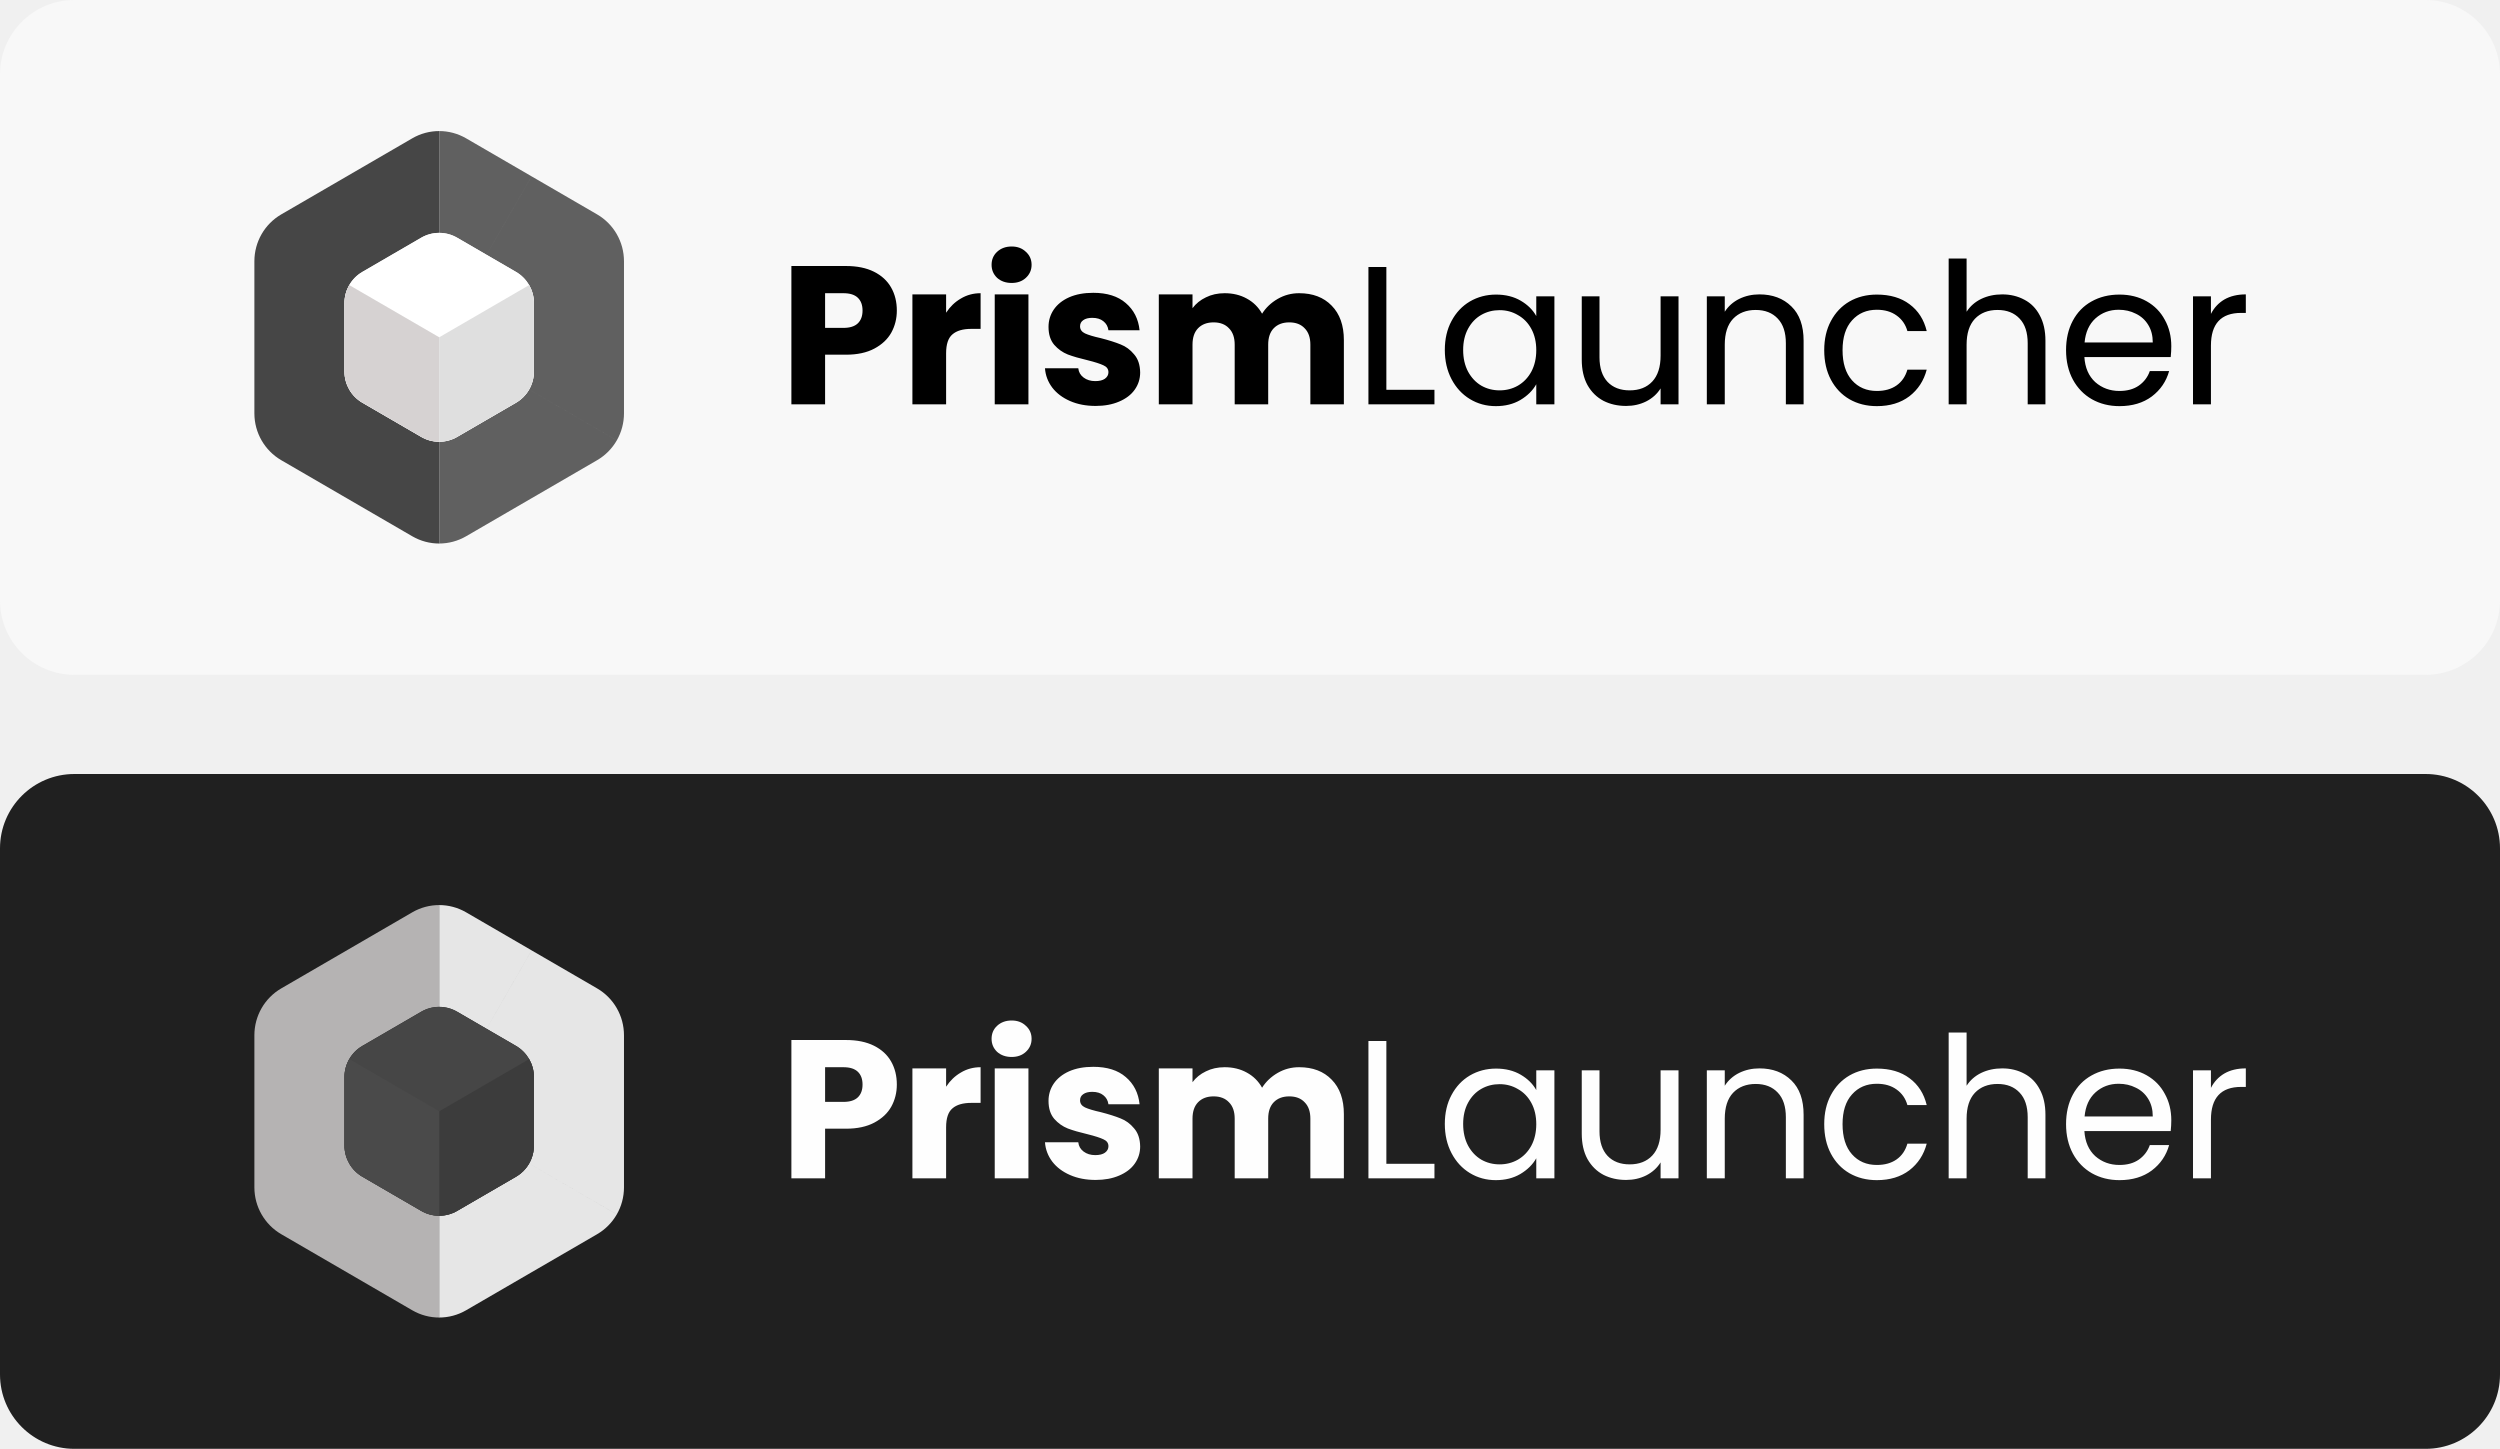
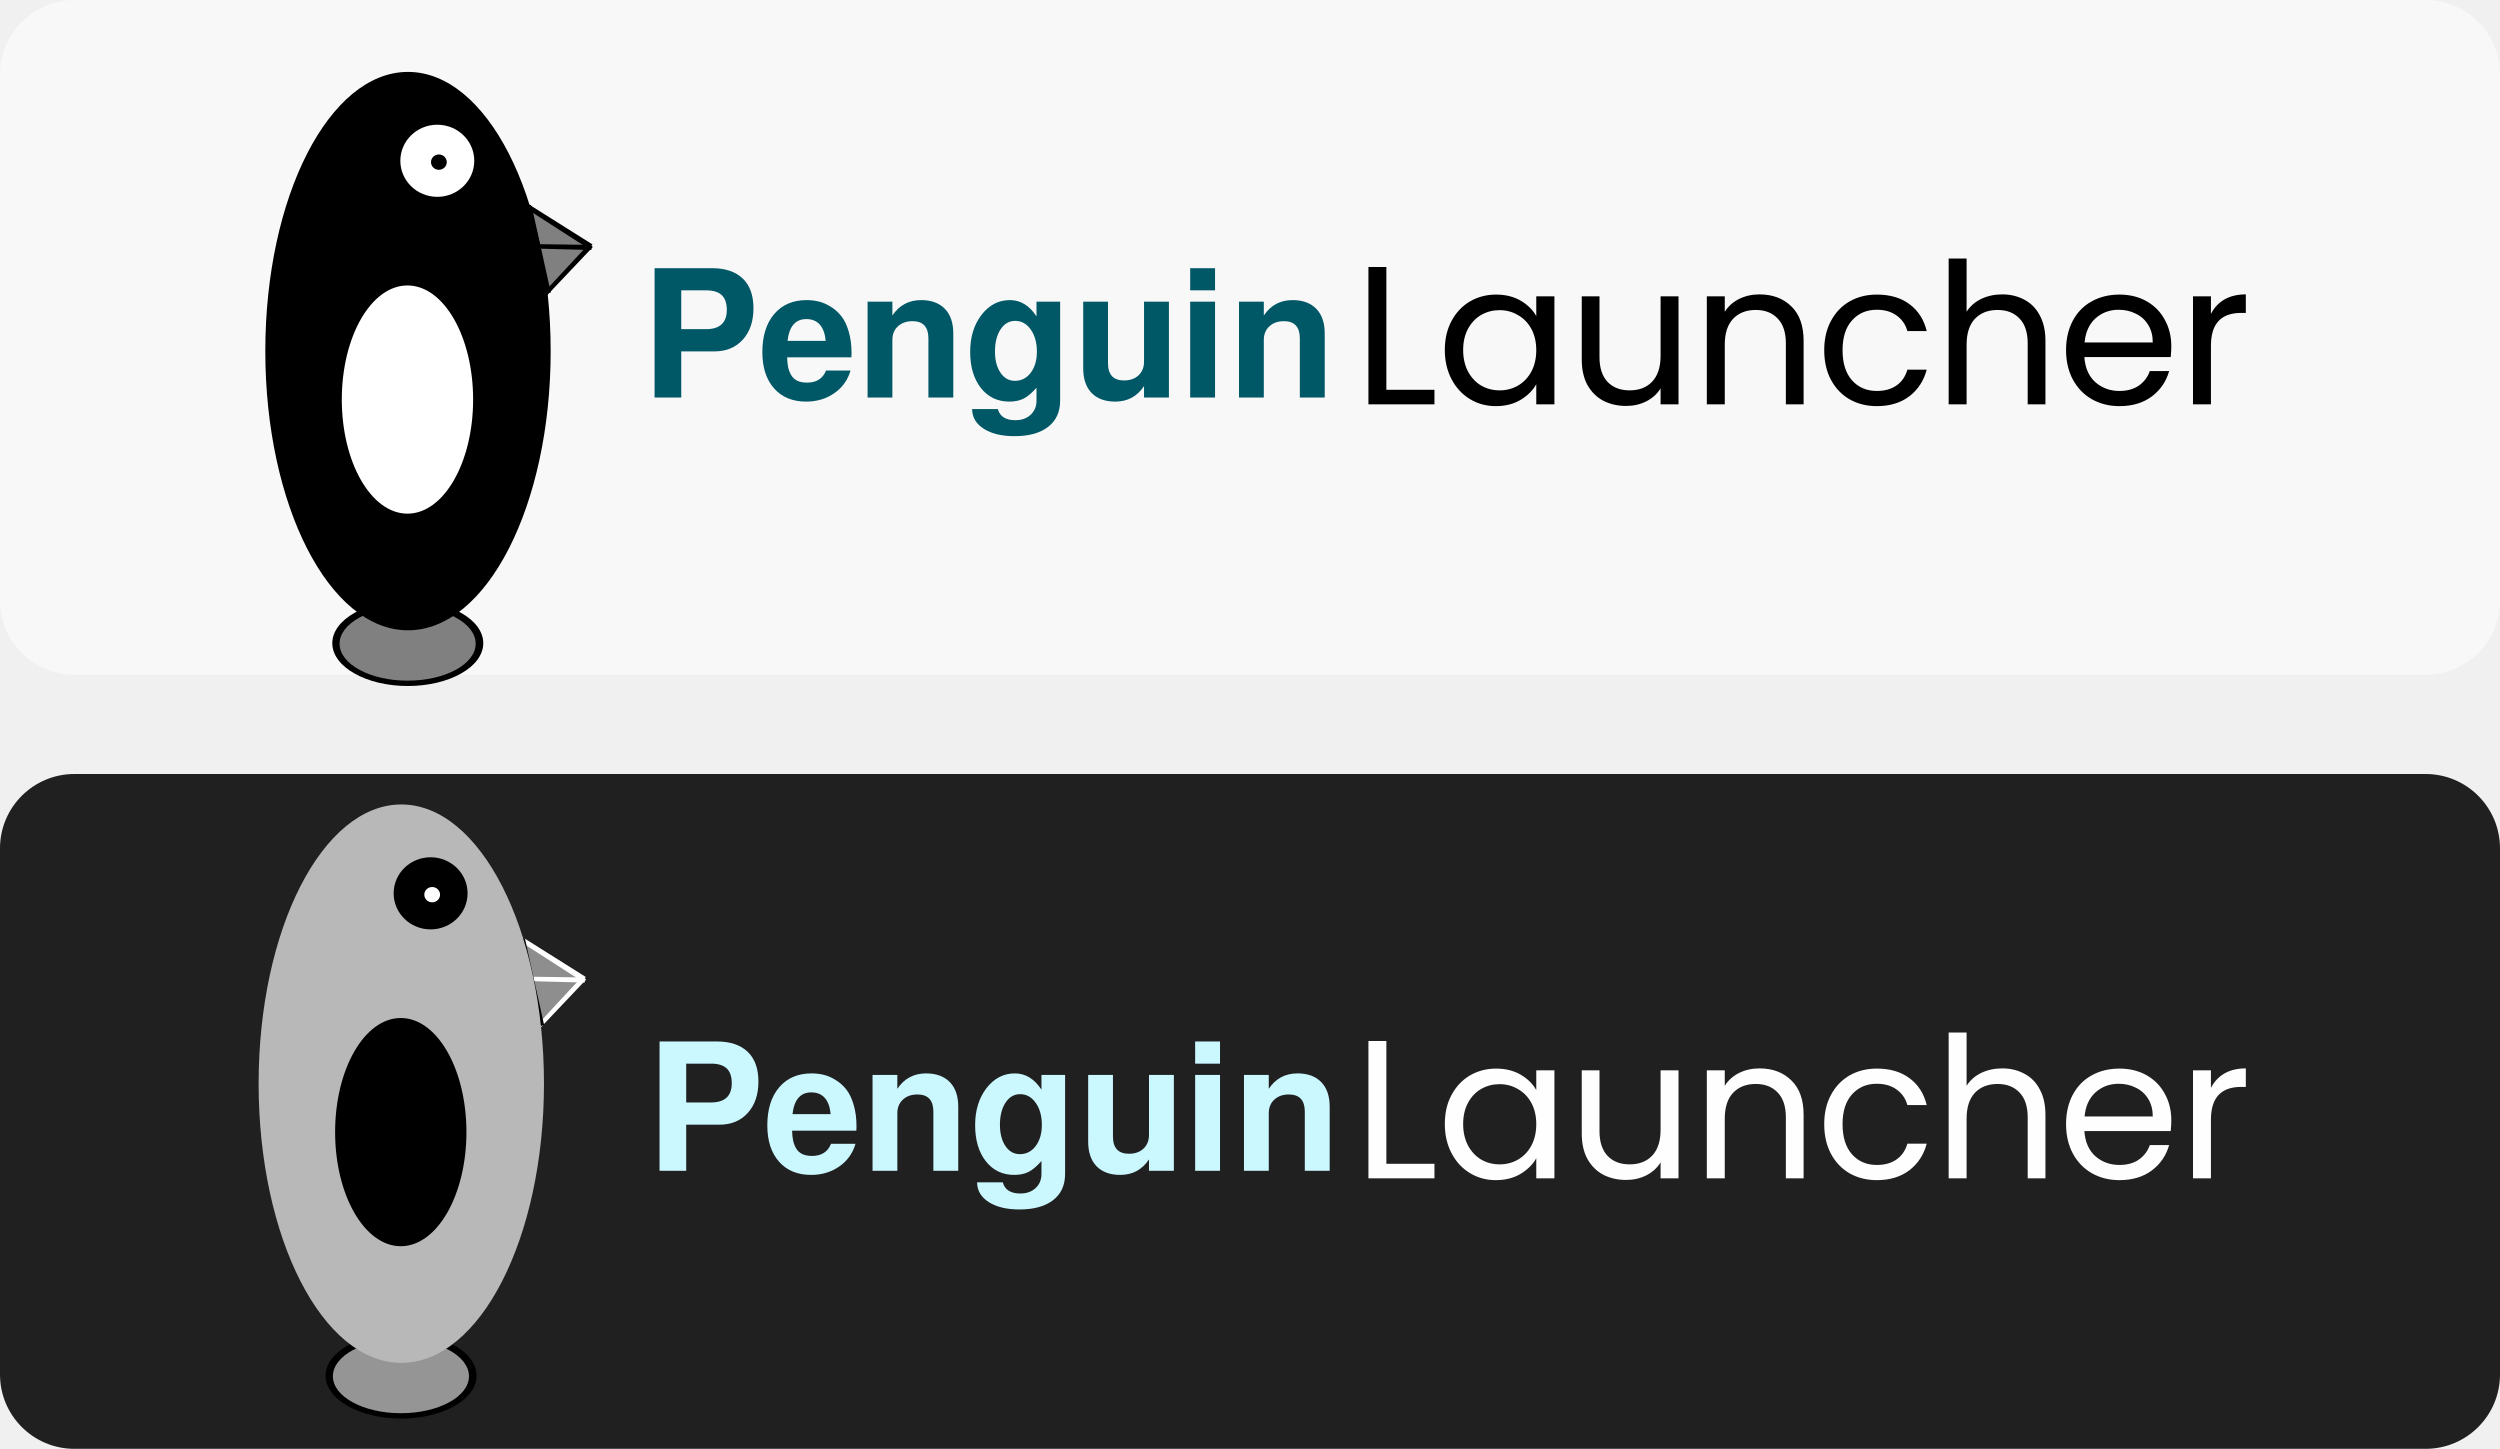
<svg xmlns="http://www.w3.org/2000/svg" width="504.118" height="292.152" viewBox="0 0 504.118 292.152" fill="none" version="1.1" id="svg180">
  <defs id="defs178">
    <filter id="filter0_d_56_257" x="78.848" y="368.162" width="59.429" height="64.005" filterUnits="userSpaceOnUse" color-interpolation-filters="sRGB">
      <feFlood flood-opacity="0" result="BackgroundImageFix" id="feFlood146" />
      <feColorMatrix in="SourceAlpha" type="matrix" values="0 0 0 0 0 0 0 0 0 0 0 0 0 0 0 0 0 0 127 0" result="hardAlpha" id="feColorMatrix148" />
      <feOffset id="feOffset150" />
      <feGaussianBlur stdDeviation="5" id="feGaussianBlur152" />
      <feComposite in2="hardAlpha" operator="out" id="feComposite154" />
      <feColorMatrix type="matrix" values="0 0 0 0 1 0 0 0 0 1 0 0 0 0 1 0 0 0 0.5 0" id="feColorMatrix156" />
      <feBlend mode="normal" in2="BackgroundImageFix" result="effect1_dropShadow_56_257" id="feBlend158" />
      <feBlend mode="normal" in="SourceGraphic" in2="effect1_dropShadow_56_257" result="shape" id="feBlend160" />
    </filter>
    <linearGradient id="paint0_linear_56_257" x1="77.984" y1="40.968" x2="124.275" y2="75.782" gradientUnits="userSpaceOnUse">
      <stop stop-color="#BCCA38" id="stop163" />
      <stop offset="1" stop-color="#5EB672" id="stop165" />
    </linearGradient>
    <linearGradient id="paint1_linear_56_257" x1="77.984" y1="197.044" x2="124.275" y2="231.858" gradientUnits="userSpaceOnUse">
      <stop stop-color="#BCCA38" id="stop168" />
      <stop offset="1" stop-color="#5EB672" id="stop170" />
    </linearGradient>
    <linearGradient id="paint2_linear_56_257" x1="77.984" y1="353.12" x2="124.275" y2="387.934" gradientUnits="userSpaceOnUse">
      <stop stop-color="#BCCA38" id="stop173" />
      <stop offset="1" stop-color="#5EB672" id="stop175" />
    </linearGradient>
  </defs>
  <g id="g2123" transform="translate(-20,-488.228)">
    <rect x="20" y="644.304" width="504.118" height="136.076" rx="15" fill="#202020" id="rect86" />
-     <g id="g1354-3" transform="matrix(0.191162,0,0,0.191162,60.62244,664.3988)">
-       <path id="path318-6" style="fill:#b5b3b3;fill-opacity:1;stroke-width:5.059" d="m 250.773,33.133 c -9.798,10e-7 -19.596,2.551 -28.375,7.643 L 84.207,121.018 c -8.779,5.103 -15.88,12.358 -20.785,20.891 -4.882,8.532 -7.588,18.33 -7.588,28.525 v 160.482 c 0,10.195 2.706,20.015 7.6,28.535 l 0.006,-0.004 c 4.904,8.529 11.992,15.783 20.768,20.885 l 138.191,80.252 c 8.779,5.092 18.577,7.645 28.375,7.645 V 360.84 l -0.012,-0.01 c -6.524,0 -13.048,-1.697 -18.916,-5.104 L 169.75,319.66 c -5.845,-3.406 -10.569,-8.236 -13.842,-13.92 -3.262,-5.684 -5.062,-12.222 -5.062,-19.012 v -72.098 c 0,-6.8 1.8,-13.34 5.062,-19.023 3.274,-5.696 7.997,-10.537 13.854,-13.932 l 62.096,-36.064 c 5.868,-3.406 12.392,-5.092 18.916,-5.092 z" />
-       <path id="path320-7" style="fill:#e6e6e6;fill-opacity:1;stroke-width:5.059" d="M 250.773,33.133 V 140.52 c 6.524,0 13.048,1.686 18.916,5.092 l 31.037,18.033 47.518,-82.748 -69.096,-40.121 c -8.779,-5.092 -18.577,-7.643 -28.375,-7.643 z m 97.482,47.775 -47.518,82.746 31.059,18.033 c 5.843,3.393 10.565,8.232 13.838,13.914 l -0.008,0.006 c 3.274,5.684 5.074,12.234 5.074,19.023 v 36.043 36.055 c 0,6.789 -1.8,13.339 -5.074,19.023 l 5.074,2.951 87.412,50.748 c 4.893,-8.521 7.6,-18.34 7.6,-28.535 v -80.242 -80.24 l -0.01,0.01 c 0,-10.193 -2.697,-20.009 -7.6,-28.529 l 0.01,-0.006 0.012,0.012 c -4.904,-8.532 -11.995,-15.801 -20.773,-20.893 z m 89.857,278.543 -0.012,0.012 -92.475,-53.699 c -3.273,5.684 -7.997,10.514 -13.842,13.92 l -31.049,18.027 -0.01,-0.018 -31.037,18.033 c -5.868,3.406 -12.392,5.104 -18.916,5.104 V 468.217 c 9.798,0 19.596,-2.553 28.375,-7.645 l 69.092,-40.117 0.004,0.008 69.096,-40.119 c 8.778,-5.104 15.869,-12.372 20.773,-20.893 z" />
-       <path d="m 350.702,214.632 v 72.096 c 0,13.601 -7.204,26.155 -18.917,32.944 l -62.096,36.065 c -5.867,3.406 -12.392,5.103 -18.916,5.103 -6.525,0 -13.049,-1.697 -18.917,-5.103 L 169.762,319.672 C 158.05,312.883 150.846,300.33 150.846,286.728 V 214.632 c 0,-13.601 7.204,-26.155 18.917,-32.944 l 62.095,-36.065 c 5.868,-3.406 12.392,-5.092 18.917,-5.092 6.524,0 13.049,1.697 18.916,5.092 l 31.037,18.032 31.059,18.033 c 5.845,3.406 10.568,8.236 13.842,13.921 3.274,5.684 5.075,12.234 5.075,19.023 z" fill="#ffffff" id="path336-5" style="fill:#464646;fill-opacity:1;stroke-width:5.059" />
-       <path d="m 350.702,214.632 v 72.096 c 0,6.789 -1.801,13.339 -5.075,19.024 -3.274,5.684 -7.997,10.514 -13.842,13.92 l -31.059,18.033 -31.037,18.033 c -5.868,3.406 -12.392,5.103 -18.916,5.103 V 250.685 l 74.51,-43.253 20.355,-11.813 c 3.274,5.684 5.075,12.234 5.075,19.024 z" fill="#dfdfdf" id="path338-3" style="fill:#3c3c3c;fill-opacity:1;stroke-width:5.059" />
-       <path d="m 250.774,250.674 v 110.155 c -6.525,0 -13.049,-1.697 -18.917,-5.104 l -62.095,-36.065 c -5.845,-3.406 -10.568,-8.236 -13.842,-13.921 -3.273,-5.684 -5.074,-12.234 -5.074,-19.023 v -72.096 c 0,-6.789 1.801,-13.339 5.074,-19.024 l 94.865,55.066 z" fill="#d6d2d2" id="path340-5" style="fill:#4a4a4a;fill-opacity:1;stroke-width:5.059" />
+     <rect x="20" y="488.228" width="504.118" height="136.076" rx="15" fill="#f8f8f8" id="rect58" />
+     <path d="m 299.556,566.825 h 9.697 v 2.941 H 295.94 v -27.7 h 3.616 z m 11.789,-8.028 c 0,-2.225 0.45,-4.172 1.351,-5.841 0.901,-1.696 2.133,-3.008 3.696,-3.935 1.59,-0.927 3.352,-1.391 5.286,-1.391 1.907,0 3.563,0.411 4.967,1.232 1.405,0.822 2.451,1.855 3.14,3.1 v -3.974 h 3.656 v 21.778 h -3.656 v -4.054 c -0.715,1.272 -1.788,2.332 -3.219,3.18 -1.404,0.821 -3.047,1.232 -4.928,1.232 -1.934,0 -3.683,-0.477 -5.246,-1.431 -1.563,-0.954 -2.795,-2.292 -3.696,-4.014 -0.901,-1.722 -1.351,-3.683 -1.351,-5.882 z m 18.44,0.04 c 0,-1.642 -0.331,-3.073 -0.994,-4.292 -0.662,-1.219 -1.563,-2.146 -2.702,-2.782 -1.113,-0.662 -2.345,-0.993 -3.696,-0.993 -1.351,0 -2.583,0.318 -3.696,0.954 -1.113,0.635 -2,1.563 -2.663,2.781 -0.662,1.219 -0.993,2.65 -0.993,4.292 0,1.67 0.331,3.127 0.993,4.372 0.663,1.219 1.55,2.159 2.663,2.822 1.113,0.635 2.345,0.953 3.696,0.953 1.351,0 2.583,-0.318 3.696,-0.953 1.139,-0.663 2.04,-1.603 2.702,-2.822 0.663,-1.245 0.994,-2.689 0.994,-4.332 z m 28.684,-10.849 v 21.778 h -3.616 v -3.219 c -0.689,1.113 -1.656,1.987 -2.901,2.623 -1.219,0.609 -2.57,0.914 -4.054,0.914 -1.696,0 -3.219,-0.345 -4.57,-1.033 -1.351,-0.716 -2.424,-1.775 -3.219,-3.18 -0.768,-1.404 -1.153,-3.113 -1.153,-5.126 v -12.757 h 3.577 v 12.28 c 0,2.146 0.543,3.802 1.629,4.968 1.087,1.139 2.57,1.708 4.451,1.708 1.935,0 3.458,-0.596 4.571,-1.788 1.112,-1.192 1.669,-2.928 1.669,-5.206 v -11.962 z m 16.32,-0.398 c 2.649,0 4.795,0.809 6.438,2.425 1.643,1.589 2.464,3.894 2.464,6.915 v 12.836 h -3.577 v -12.32 c 0,-2.172 -0.543,-3.828 -1.629,-4.967 -1.087,-1.166 -2.57,-1.749 -4.451,-1.749 -1.908,0 -3.431,0.596 -4.57,1.788 -1.113,1.193 -1.67,2.928 -1.67,5.206 v 12.042 h -3.616 v -21.778 h 3.616 v 3.1 c 0.716,-1.113 1.683,-1.974 2.902,-2.583 1.245,-0.61 2.609,-0.915 4.093,-0.915 z m 13.061,11.247 c 0,-2.252 0.45,-4.212 1.351,-5.881 0.901,-1.696 2.146,-3.008 3.736,-3.935 1.616,-0.927 3.457,-1.391 5.524,-1.391 2.675,0 4.874,0.649 6.597,1.948 1.748,1.298 2.901,3.099 3.457,5.404 h -3.895 c -0.371,-1.324 -1.099,-2.371 -2.185,-3.139 -1.06,-0.769 -2.385,-1.153 -3.974,-1.153 -2.067,0 -3.736,0.716 -5.008,2.146 -1.272,1.404 -1.907,3.405 -1.907,6.001 0,2.623 0.635,4.65 1.907,6.081 1.272,1.43 2.941,2.146 5.008,2.146 1.589,0 2.914,-0.371 3.974,-1.113 1.059,-0.742 1.788,-1.802 2.185,-3.179 h 3.895 c -0.583,2.225 -1.749,4.013 -3.497,5.365 -1.749,1.324 -3.935,1.987 -6.557,1.987 -2.067,0 -3.908,-0.464 -5.524,-1.391 -1.59,-0.928 -2.835,-2.239 -3.736,-3.935 -0.901,-1.695 -1.351,-3.682 -1.351,-5.961 z m 35.903,-11.247 c 1.642,0 3.126,0.358 4.451,1.073 1.324,0.689 2.358,1.736 3.099,3.14 0.769,1.404 1.153,3.113 1.153,5.127 v 12.836 h -3.577 v -12.32 c 0,-2.172 -0.543,-3.828 -1.629,-4.967 -1.086,-1.166 -2.57,-1.749 -4.451,-1.749 -1.908,0 -3.431,0.596 -4.57,1.788 -1.113,1.193 -1.67,2.928 -1.67,5.206 v 12.042 h -3.616 v -29.408 h 3.616 v 10.73 c 0.716,-1.113 1.696,-1.974 2.941,-2.583 1.272,-0.61 2.689,-0.915 4.253,-0.915 z m 34.083,10.452 c 0,0.689 -0.039,1.418 -0.119,2.186 h -17.406 c 0.132,2.146 0.861,3.829 2.185,5.047 1.352,1.192 2.981,1.789 4.889,1.789 1.563,0 2.861,-0.358 3.894,-1.073 1.06,-0.742 1.802,-1.723 2.226,-2.941 h 3.894 c -0.583,2.093 -1.748,3.802 -3.497,5.126 -1.748,1.299 -3.921,1.948 -6.517,1.948 -2.067,0 -3.922,-0.464 -5.564,-1.391 -1.616,-0.928 -2.888,-2.239 -3.815,-3.935 -0.928,-1.722 -1.391,-3.709 -1.391,-5.961 0,-2.252 0.45,-4.226 1.351,-5.921 0.901,-1.696 2.159,-2.994 3.775,-3.895 1.643,-0.927 3.524,-1.391 5.644,-1.391 2.066,0 3.894,0.451 5.484,1.351 1.589,0.901 2.808,2.146 3.656,3.736 0.874,1.563 1.311,3.338 1.311,5.325 z m -3.735,-0.755 c 0,-1.377 -0.305,-2.556 -0.914,-3.537 -0.61,-1.006 -1.444,-1.762 -2.504,-2.265 -1.033,-0.53 -2.186,-0.795 -3.457,-0.795 -1.828,0 -3.392,0.583 -4.69,1.749 -1.272,1.166 -2,2.782 -2.186,4.848 z m 11.728,-5.762 c 0.636,-1.245 1.537,-2.212 2.703,-2.901 1.192,-0.689 2.636,-1.034 4.331,-1.034 v 3.736 h -0.953 c -4.054,0 -6.081,2.199 -6.081,6.597 v 11.843 h -3.616 v -21.778 h 3.616 z" fill="#000000" id="path84" />
+     <path d="m 299.556,722.901 h 9.697 v 2.941 H 295.94 v -27.7 h 3.616 z m 11.789,-8.028 c 0,-2.225 0.45,-4.172 1.351,-5.842 0.901,-1.695 2.133,-3.007 3.696,-3.934 1.59,-0.927 3.352,-1.391 5.286,-1.391 1.907,0 3.563,0.411 4.967,1.232 1.405,0.821 2.451,1.855 3.14,3.1 v -3.974 h 3.656 v 21.778 h -3.656 v -4.054 c -0.715,1.272 -1.788,2.332 -3.219,3.18 -1.404,0.821 -3.047,1.232 -4.928,1.232 -1.934,0 -3.683,-0.477 -5.246,-1.431 -1.563,-0.954 -2.795,-2.292 -3.696,-4.014 -0.901,-1.722 -1.351,-3.683 -1.351,-5.882 z m 18.44,0.04 c 0,-1.642 -0.331,-3.073 -0.994,-4.292 -0.662,-1.219 -1.563,-2.146 -2.702,-2.782 -1.113,-0.662 -2.345,-0.993 -3.696,-0.993 -1.351,0 -2.583,0.318 -3.696,0.954 -1.113,0.635 -2,1.563 -2.663,2.781 -0.662,1.219 -0.993,2.65 -0.993,4.292 0,1.67 0.331,3.127 0.993,4.372 0.663,1.219 1.55,2.159 2.663,2.822 1.113,0.635 2.345,0.953 3.696,0.953 1.351,0 2.583,-0.318 3.696,-0.953 1.139,-0.663 2.04,-1.603 2.702,-2.822 0.663,-1.245 0.994,-2.689 0.994,-4.332 z m 28.684,-10.849 v 21.778 h -3.616 v -3.219 c -0.689,1.113 -1.656,1.987 -2.901,2.623 -1.219,0.609 -2.57,0.914 -4.054,0.914 -1.696,0 -3.219,-0.345 -4.57,-1.033 -1.351,-0.716 -2.424,-1.775 -3.219,-3.18 -0.768,-1.404 -1.153,-3.113 -1.153,-5.126 v -12.757 h 3.577 v 12.28 c 0,2.146 0.543,3.802 1.629,4.967 1.087,1.14 2.57,1.709 4.451,1.709 1.935,0 3.458,-0.596 4.571,-1.788 1.112,-1.192 1.669,-2.928 1.669,-5.206 v -11.962 z m 16.32,-0.398 c 2.649,0 4.795,0.808 6.438,2.425 1.643,1.589 2.464,3.894 2.464,6.915 v 12.836 h -3.577 v -12.32 c 0,-2.172 -0.543,-3.828 -1.629,-4.967 -1.087,-1.166 -2.57,-1.749 -4.451,-1.749 -1.908,0 -3.431,0.596 -4.57,1.788 -1.113,1.193 -1.67,2.928 -1.67,5.206 v 12.042 h -3.616 v -21.778 h 3.616 v 3.1 c 0.716,-1.113 1.683,-1.974 2.902,-2.584 1.245,-0.609 2.609,-0.914 4.093,-0.914 z m 13.061,11.247 c 0,-2.252 0.45,-4.212 1.351,-5.882 0.901,-1.695 2.146,-3.007 3.736,-3.934 1.616,-0.927 3.457,-1.391 5.524,-1.391 2.675,0 4.874,0.649 6.597,1.947 1.748,1.299 2.901,3.1 3.457,5.405 h -3.895 c -0.371,-1.324 -1.099,-2.371 -2.185,-3.139 -1.06,-0.769 -2.385,-1.153 -3.974,-1.153 -2.067,0 -3.736,0.716 -5.008,2.146 -1.272,1.404 -1.907,3.405 -1.907,6.001 0,2.623 0.635,4.65 1.907,6.081 1.272,1.43 2.941,2.146 5.008,2.146 1.589,0 2.914,-0.371 3.974,-1.113 1.059,-0.742 1.788,-1.802 2.185,-3.179 h 3.895 c -0.583,2.225 -1.749,4.013 -3.497,5.365 -1.749,1.324 -3.935,1.987 -6.557,1.987 -2.067,0 -3.908,-0.464 -5.524,-1.391 -1.59,-0.928 -2.835,-2.239 -3.736,-3.935 -0.901,-1.695 -1.351,-3.682 -1.351,-5.961 z m 35.903,-11.247 c 1.642,0 3.126,0.358 4.451,1.073 1.324,0.689 2.358,1.736 3.099,3.14 0.769,1.404 1.153,3.113 1.153,5.127 v 12.836 h -3.577 v -12.32 c 0,-2.172 -0.543,-3.828 -1.629,-4.967 -1.086,-1.166 -2.57,-1.749 -4.451,-1.749 -1.908,0 -3.431,0.596 -4.57,1.788 -1.113,1.193 -1.67,2.928 -1.67,5.206 v 12.042 h -3.616 v -29.408 h 3.616 v 10.73 c 0.716,-1.113 1.696,-1.974 2.941,-2.584 1.272,-0.609 2.689,-0.914 4.253,-0.914 z m 34.083,10.452 c 0,0.689 -0.039,1.418 -0.119,2.186 h -17.406 c 0.132,2.146 0.861,3.828 2.185,5.047 1.352,1.192 2.981,1.789 4.889,1.789 1.563,0 2.861,-0.358 3.894,-1.073 1.06,-0.742 1.802,-1.723 2.226,-2.941 h 3.894 c -0.583,2.093 -1.748,3.802 -3.497,5.126 -1.748,1.299 -3.921,1.948 -6.517,1.948 -2.067,0 -3.922,-0.464 -5.564,-1.391 -1.616,-0.928 -2.888,-2.239 -3.815,-3.935 -0.928,-1.722 -1.391,-3.709 -1.391,-5.961 0,-2.252 0.45,-4.226 1.351,-5.921 0.901,-1.696 2.159,-2.994 3.775,-3.895 1.643,-0.927 3.524,-1.391 5.644,-1.391 2.066,0 3.894,0.451 5.484,1.351 1.589,0.901 2.808,2.146 3.656,3.736 0.874,1.563 1.311,3.338 1.311,5.325 z m -3.735,-0.755 c 0,-1.377 -0.305,-2.556 -0.914,-3.537 -0.61,-1.006 -1.444,-1.762 -2.504,-2.265 -1.033,-0.53 -2.186,-0.795 -3.457,-0.795 -1.828,0 -3.392,0.583 -4.69,1.749 -1.272,1.166 -2,2.782 -2.186,4.848 z m 11.728,-5.762 c 0.636,-1.245 1.537,-2.212 2.703,-2.901 1.192,-0.689 2.636,-1.034 4.331,-1.034 v 3.736 h -0.953 c -4.054,0 -6.081,2.199 -6.081,6.597 v 11.843 h -3.616 v -21.778 h 3.616 z" fill="#fefefe" id="path112" />
+     <text xml:space="preserve" style="font-style:normal;font-variant:normal;font-weight:600;font-stretch:normal;font-size:35.786px;font-family:FreeSans;-inkscape-font-specification:'FreeSans, Semi-Bold';font-variant-ligatures:normal;font-variant-caps:normal;font-variant-numeric:normal;font-variant-east-asian:normal;text-align:start;writing-mode:lr-tb;direction:ltr;text-anchor:start;fill:#005766;fill-opacity:1;stroke-width:0.788;stroke-dasharray:none" x="149.137" y="568.384" id="text1">
+       <tspan id="tspan1" x="149.137" y="568.384" style="stroke-width:0.788;fill:#005766;fill-opacity:1">Penguin</tspan>
+     </text>
+     <text xml:space="preserve" style="font-style:normal;font-variant:normal;font-weight:600;font-stretch:normal;font-size:35.786px;font-family:FreeSans;-inkscape-font-specification:'FreeSans, Semi-Bold';font-variant-ligatures:normal;font-variant-caps:normal;font-variant-numeric:normal;font-variant-east-asian:normal;text-align:start;writing-mode:lr-tb;direction:ltr;text-anchor:start;fill:#cbf7ff;fill-opacity:1;stroke-width:0.788;stroke-dasharray:none" x="150.137" y="724.316" id="text1-5">
+       <tspan id="tspan1-9" x="150.137" y="724.316" style="stroke-width:0.788;fill:#cbf7ff;fill-opacity:1">Penguin</tspan>
+     </text>
+     <g id="layer7" transform="matrix(0.7366016,0,0,0.7366016,26.19824,459.0253)">
+       <g id="layer4">
+         <ellipse style="fill:#000000;fill-opacity:1;stroke-width:0.293" id="path7-2" cx="103.219" cy="215.721" rx="20.664" ry="11.721" />
+         <ellipse style="fill:#808080;fill-opacity:1;stroke-width:0.259" id="path7" cx="103.173" cy="215.857" rx="18.628" ry="10.121" />
+       </g>
+       <g id="layer1">
+         <path id="path5" style="fill:#808080;stroke-width:0.265;fill-opacity:1" d="m 139.955,120.842 -1.979,-12.206 -2.519,-12.881 17.536,11.123 z" />
+         <path style="fill:#000000;fill-opacity:1;stroke-width:0.265" d="m 153.822,107.318 c 0,-0.488 -0.919,-0.446 -0.96,-0.96 l -12.477,13.437 c -0.477,1.003 0.785,0.541 0.785,0.873" id="path6" />
+         <path style="fill:#000000;fill-opacity:1;stroke-width:0.302" d="m 152.968,107.888 c 0.539,-0.11 0.29,-1.141 0.85,-1.302 L 136.199,95.498 c -1.215,-0.313 -0.426,1.011 -0.792,1.085" id="path6-4" />
+         <path style="fill:#000000;fill-opacity:1;stroke-width:0.245" d="m 153.42,108.088 c 0.294,-0.339 -0.255,-1.014 0.032,-1.403 l -15.215,-0.206 c -0.876,0.333 0.121,0.978 -0.078,1.208" id="path6-4-2" />
+         <path style="fill:#000000;fill-opacity:1;stroke-width:0.355" d="m 140.599,120.314 c 0.532,0.31 1.182,-0.827 1.774,-0.549 l -5.22,-23.614 c -0.733,-1.213 -1.185,0.605 -1.546,0.394" id="path6-4-2-4" />
+       </g>
+       <ellipse style="fill:#000000;fill-opacity:1;stroke-width:0.232" id="path4" cx="103.274" cy="135.761" rx="39.058" ry="76.431" />
+       <g id="layer2">
+         <ellipse style="fill:#ffffff;fill-opacity:1;stroke-width:0.274" id="path11" cx="103.13" cy="149.024" rx="17.974" ry="31.236" />
+         <g id="layer3">
+           <ellipse style="fill:#ffffff;fill-opacity:1;stroke-width:0.265" id="path9" cx="111.298" cy="83.659" rx="10.118" ry="9.871" />
+           <ellipse style="fill:#000000;fill-opacity:1;stroke-width:0.265" id="path10" cx="111.73" cy="84.029" rx="2.159" ry="2.098" />
+         </g>
+         <g id="layer5" />
+         <g id="layer6" />
+       </g>
    </g>
-     <rect x="20" y="488.228" width="504.118" height="136.076" rx="15" fill="#f8f8f8" id="rect58" />
-     <path d="m 200.844,550.849 c 0,1.616 -0.371,3.1 -1.113,4.451 -0.742,1.325 -1.881,2.398 -3.418,3.219 -1.536,0.822 -3.444,1.232 -5.722,1.232 h -4.213 v 10.015 h -6.796 v -27.898 h 11.009 c 2.225,0 4.106,0.384 5.643,1.152 1.536,0.769 2.689,1.828 3.457,3.18 0.769,1.351 1.153,2.901 1.153,4.649 z m -10.77,3.497 c 1.298,0 2.265,-0.304 2.901,-0.914 0.636,-0.609 0.954,-1.47 0.954,-2.583 0,-1.113 -0.318,-1.974 -0.954,-2.583 -0.636,-0.609 -1.603,-0.914 -2.901,-0.914 h -3.696 v 6.994 z m 20.706,-3.06 c 0.795,-1.218 1.788,-2.172 2.98,-2.861 1.193,-0.715 2.517,-1.073 3.975,-1.073 v 7.193 h -1.868 c -1.696,0 -2.968,0.371 -3.815,1.113 -0.848,0.715 -1.272,1.987 -1.272,3.815 v 10.293 h -6.796 V 547.59 h 6.796 z m 13.223,-6.001 c -1.192,0 -2.172,-0.344 -2.941,-1.033 -0.742,-0.715 -1.112,-1.589 -1.112,-2.623 0,-1.059 0.37,-1.934 1.112,-2.623 0.769,-0.715 1.749,-1.073 2.941,-1.073 1.166,0 2.12,0.358 2.861,1.073 0.769,0.689 1.153,1.564 1.153,2.623 0,1.034 -0.384,1.908 -1.153,2.623 -0.741,0.689 -1.695,1.033 -2.861,1.033 z m 3.378,2.305 v 22.176 h -6.796 V 547.59 Z m 13.549,22.494 c -1.934,0 -3.656,-0.331 -5.167,-0.994 -1.51,-0.662 -2.702,-1.563 -3.576,-2.702 -0.875,-1.166 -1.365,-2.464 -1.471,-3.895 h 6.717 c 0.079,0.769 0.437,1.391 1.073,1.868 0.635,0.477 1.417,0.716 2.344,0.716 0.848,0 1.497,-0.159 1.948,-0.477 0.476,-0.345 0.715,-0.782 0.715,-1.312 0,-0.636 -0.331,-1.099 -0.994,-1.391 -0.662,-0.318 -1.735,-0.662 -3.219,-1.033 -1.589,-0.371 -2.914,-0.755 -3.974,-1.153 -1.06,-0.423 -1.974,-1.073 -2.742,-1.947 -0.768,-0.901 -1.152,-2.106 -1.152,-3.616 0,-1.272 0.344,-2.424 1.033,-3.458 0.715,-1.059 1.748,-1.894 3.1,-2.503 1.377,-0.61 3.007,-0.914 4.888,-0.914 2.782,0 4.967,0.688 6.557,2.066 1.616,1.378 2.544,3.206 2.782,5.484 h -6.279 c -0.106,-0.768 -0.451,-1.377 -1.033,-1.828 -0.557,-0.45 -1.299,-0.675 -2.226,-0.675 -0.795,0 -1.404,0.159 -1.828,0.477 -0.424,0.291 -0.636,0.702 -0.636,1.232 0,0.635 0.331,1.112 0.994,1.43 0.689,0.318 1.748,0.636 3.179,0.954 1.643,0.424 2.981,0.848 4.014,1.272 1.033,0.397 1.934,1.059 2.702,1.987 0.795,0.901 1.206,2.119 1.232,3.656 0,1.298 -0.371,2.464 -1.113,3.497 -0.715,1.007 -1.761,1.802 -3.139,2.385 -1.351,0.582 -2.928,0.874 -4.729,0.874 z m 41.037,-22.732 c 2.755,0 4.941,0.835 6.557,2.504 1.643,1.669 2.464,3.987 2.464,6.954 v 12.956 h -6.756 v -12.042 c 0,-1.43 -0.384,-2.53 -1.152,-3.298 -0.742,-0.795 -1.775,-1.192 -3.1,-1.192 -1.325,0 -2.371,0.397 -3.14,1.192 -0.741,0.768 -1.112,1.868 -1.112,3.298 v 12.042 h -6.756 v -12.042 c 0,-1.43 -0.384,-2.53 -1.153,-3.298 -0.742,-0.795 -1.775,-1.192 -3.1,-1.192 -1.324,0 -2.371,0.397 -3.139,1.192 -0.742,0.768 -1.113,1.868 -1.113,3.298 v 12.042 h -6.796 V 547.59 h 6.796 v 2.782 c 0.689,-0.927 1.59,-1.656 2.703,-2.185 1.112,-0.557 2.371,-0.835 3.775,-0.835 1.669,0 3.153,0.358 4.451,1.073 1.325,0.715 2.358,1.735 3.1,3.06 0.768,-1.219 1.815,-2.212 3.139,-2.98 1.325,-0.769 2.769,-1.153 4.332,-1.153 z m 17.589,19.473 h 9.697 v 2.941 H 295.94 v -27.7 h 3.616 z m 11.789,-8.028 c 0,-2.225 0.45,-4.172 1.351,-5.841 0.901,-1.696 2.133,-3.008 3.696,-3.935 1.59,-0.927 3.352,-1.391 5.286,-1.391 1.907,0 3.563,0.411 4.967,1.232 1.405,0.822 2.451,1.855 3.14,3.1 v -3.974 h 3.656 v 21.778 h -3.656 v -4.054 c -0.715,1.272 -1.788,2.332 -3.219,3.18 -1.404,0.821 -3.047,1.232 -4.928,1.232 -1.934,0 -3.683,-0.477 -5.246,-1.431 -1.563,-0.954 -2.795,-2.292 -3.696,-4.014 -0.901,-1.722 -1.351,-3.683 -1.351,-5.882 z m 18.44,0.04 c 0,-1.642 -0.331,-3.073 -0.994,-4.292 -0.662,-1.219 -1.563,-2.146 -2.702,-2.782 -1.113,-0.662 -2.345,-0.993 -3.696,-0.993 -1.351,0 -2.583,0.318 -3.696,0.954 -1.113,0.635 -2,1.563 -2.663,2.781 -0.662,1.219 -0.993,2.65 -0.993,4.292 0,1.67 0.331,3.127 0.993,4.372 0.663,1.219 1.55,2.159 2.663,2.822 1.113,0.635 2.345,0.953 3.696,0.953 1.351,0 2.583,-0.318 3.696,-0.953 1.139,-0.663 2.04,-1.603 2.702,-2.822 0.663,-1.245 0.994,-2.689 0.994,-4.332 z m 28.684,-10.849 v 21.778 h -3.616 v -3.219 c -0.689,1.113 -1.656,1.987 -2.901,2.623 -1.219,0.609 -2.57,0.914 -4.054,0.914 -1.696,0 -3.219,-0.345 -4.57,-1.033 -1.351,-0.716 -2.424,-1.775 -3.219,-3.18 -0.768,-1.404 -1.153,-3.113 -1.153,-5.126 v -12.757 h 3.577 v 12.28 c 0,2.146 0.543,3.802 1.629,4.968 1.087,1.139 2.57,1.708 4.451,1.708 1.935,0 3.458,-0.596 4.571,-1.788 1.112,-1.192 1.669,-2.928 1.669,-5.206 v -11.962 z m 16.32,-0.398 c 2.649,0 4.795,0.809 6.438,2.425 1.643,1.589 2.464,3.894 2.464,6.915 v 12.836 h -3.577 v -12.32 c 0,-2.172 -0.543,-3.828 -1.629,-4.967 -1.087,-1.166 -2.57,-1.749 -4.451,-1.749 -1.908,0 -3.431,0.596 -4.57,1.788 -1.113,1.193 -1.67,2.928 -1.67,5.206 v 12.042 h -3.616 v -21.778 h 3.616 v 3.1 c 0.716,-1.113 1.683,-1.974 2.902,-2.583 1.245,-0.61 2.609,-0.915 4.093,-0.915 z m 13.061,11.247 c 0,-2.252 0.45,-4.212 1.351,-5.881 0.901,-1.696 2.146,-3.008 3.736,-3.935 1.616,-0.927 3.457,-1.391 5.524,-1.391 2.675,0 4.874,0.649 6.597,1.948 1.748,1.298 2.901,3.099 3.457,5.404 h -3.895 c -0.371,-1.324 -1.099,-2.371 -2.185,-3.139 -1.06,-0.769 -2.385,-1.153 -3.974,-1.153 -2.067,0 -3.736,0.716 -5.008,2.146 -1.272,1.404 -1.907,3.405 -1.907,6.001 0,2.623 0.635,4.65 1.907,6.081 1.272,1.43 2.941,2.146 5.008,2.146 1.589,0 2.914,-0.371 3.974,-1.113 1.059,-0.742 1.788,-1.802 2.185,-3.179 h 3.895 c -0.583,2.225 -1.749,4.013 -3.497,5.365 -1.749,1.324 -3.935,1.987 -6.557,1.987 -2.067,0 -3.908,-0.464 -5.524,-1.391 -1.59,-0.928 -2.835,-2.239 -3.736,-3.935 -0.901,-1.695 -1.351,-3.682 -1.351,-5.961 z m 35.903,-11.247 c 1.642,0 3.126,0.358 4.451,1.073 1.324,0.689 2.358,1.736 3.099,3.14 0.769,1.404 1.153,3.113 1.153,5.127 v 12.836 h -3.577 v -12.32 c 0,-2.172 -0.543,-3.828 -1.629,-4.967 -1.086,-1.166 -2.57,-1.749 -4.451,-1.749 -1.908,0 -3.431,0.596 -4.57,1.788 -1.113,1.193 -1.67,2.928 -1.67,5.206 v 12.042 h -3.616 v -29.408 h 3.616 v 10.73 c 0.716,-1.113 1.696,-1.974 2.941,-2.583 1.272,-0.61 2.689,-0.915 4.253,-0.915 z m 34.083,10.452 c 0,0.689 -0.039,1.418 -0.119,2.186 h -17.406 c 0.132,2.146 0.861,3.829 2.185,5.047 1.352,1.192 2.981,1.789 4.889,1.789 1.563,0 2.861,-0.358 3.894,-1.073 1.06,-0.742 1.802,-1.723 2.226,-2.941 h 3.894 c -0.583,2.093 -1.748,3.802 -3.497,5.126 -1.748,1.299 -3.921,1.948 -6.517,1.948 -2.067,0 -3.922,-0.464 -5.564,-1.391 -1.616,-0.928 -2.888,-2.239 -3.815,-3.935 -0.928,-1.722 -1.391,-3.709 -1.391,-5.961 0,-2.252 0.45,-4.226 1.351,-5.921 0.901,-1.696 2.159,-2.994 3.775,-3.895 1.643,-0.927 3.524,-1.391 5.644,-1.391 2.066,0 3.894,0.451 5.484,1.351 1.589,0.901 2.808,2.146 3.656,3.736 0.874,1.563 1.311,3.338 1.311,5.325 z m -3.735,-0.755 c 0,-1.377 -0.305,-2.556 -0.914,-3.537 -0.61,-1.006 -1.444,-1.762 -2.504,-2.265 -1.033,-0.53 -2.186,-0.795 -3.457,-0.795 -1.828,0 -3.392,0.583 -4.69,1.749 -1.272,1.166 -2,2.782 -2.186,4.848 z m 11.728,-5.762 c 0.636,-1.245 1.537,-2.212 2.703,-2.901 1.192,-0.689 2.636,-1.034 4.331,-1.034 v 3.736 h -0.953 c -4.054,0 -6.081,2.199 -6.081,6.597 v 11.843 h -3.616 v -21.778 h 3.616 z" fill="#000000" id="path84" />
-     <path d="m 200.844,706.925 c 0,1.616 -0.371,3.1 -1.113,4.451 -0.742,1.325 -1.881,2.398 -3.418,3.219 -1.536,0.822 -3.444,1.232 -5.722,1.232 h -4.213 v 10.015 h -6.796 v -27.898 h 11.009 c 2.225,0 4.106,0.384 5.643,1.152 1.536,0.769 2.689,1.828 3.457,3.179 0.769,1.352 1.153,2.902 1.153,4.65 z m -10.77,3.497 c 1.298,0 2.265,-0.304 2.901,-0.914 0.636,-0.609 0.954,-1.47 0.954,-2.583 0,-1.113 -0.318,-1.974 -0.954,-2.583 -0.636,-0.609 -1.603,-0.914 -2.901,-0.914 h -3.696 v 6.994 z m 20.706,-3.06 c 0.795,-1.218 1.788,-2.172 2.98,-2.861 1.193,-0.715 2.517,-1.073 3.975,-1.073 v 7.193 h -1.868 c -1.696,0 -2.968,0.371 -3.815,1.113 -0.848,0.715 -1.272,1.987 -1.272,3.815 v 10.293 h -6.796 v -22.176 h 6.796 z m 13.223,-6.001 c -1.192,0 -2.172,-0.344 -2.941,-1.033 -0.742,-0.715 -1.112,-1.589 -1.112,-2.623 0,-1.059 0.37,-1.934 1.112,-2.623 0.769,-0.715 1.749,-1.073 2.941,-1.073 1.166,0 2.12,0.358 2.861,1.073 0.769,0.689 1.153,1.564 1.153,2.623 0,1.034 -0.384,1.908 -1.153,2.623 -0.741,0.689 -1.695,1.033 -2.861,1.033 z m 3.378,2.305 v 22.176 h -6.796 v -22.176 z m 13.549,22.494 c -1.934,0 -3.656,-0.331 -5.167,-0.994 -1.51,-0.662 -2.702,-1.563 -3.576,-2.702 -0.875,-1.166 -1.365,-2.464 -1.471,-3.895 h 6.717 c 0.079,0.769 0.437,1.391 1.073,1.868 0.635,0.477 1.417,0.716 2.344,0.716 0.848,0 1.497,-0.159 1.948,-0.477 0.476,-0.345 0.715,-0.782 0.715,-1.312 0,-0.636 -0.331,-1.099 -0.994,-1.391 -0.662,-0.318 -1.735,-0.662 -3.219,-1.033 -1.589,-0.371 -2.914,-0.755 -3.974,-1.153 -1.06,-0.423 -1.974,-1.073 -2.742,-1.947 -0.768,-0.901 -1.152,-2.106 -1.152,-3.616 0,-1.272 0.344,-2.424 1.033,-3.458 0.715,-1.06 1.748,-1.894 3.1,-2.503 1.377,-0.61 3.007,-0.914 4.888,-0.914 2.782,0 4.967,0.688 6.557,2.066 1.616,1.378 2.544,3.206 2.782,5.484 h -6.279 c -0.106,-0.768 -0.451,-1.377 -1.033,-1.828 -0.557,-0.45 -1.299,-0.675 -2.226,-0.675 -0.795,0 -1.404,0.159 -1.828,0.477 -0.424,0.291 -0.636,0.702 -0.636,1.231 0,0.636 0.331,1.113 0.994,1.431 0.689,0.318 1.748,0.636 3.179,0.954 1.643,0.424 2.981,0.848 4.014,1.272 1.033,0.397 1.934,1.059 2.702,1.987 0.795,0.901 1.206,2.119 1.232,3.656 0,1.298 -0.371,2.464 -1.113,3.497 -0.715,1.007 -1.761,1.802 -3.139,2.385 -1.351,0.582 -2.928,0.874 -4.729,0.874 z m 41.037,-22.732 c 2.755,0 4.941,0.835 6.557,2.504 1.643,1.669 2.464,3.987 2.464,6.954 v 12.956 h -6.756 V 713.8 c 0,-1.43 -0.384,-2.53 -1.152,-3.298 -0.742,-0.795 -1.775,-1.192 -3.1,-1.192 -1.325,0 -2.371,0.397 -3.14,1.192 -0.741,0.768 -1.112,1.868 -1.112,3.298 v 12.042 h -6.756 V 713.8 c 0,-1.43 -0.384,-2.53 -1.153,-3.298 -0.742,-0.795 -1.775,-1.192 -3.1,-1.192 -1.324,0 -2.371,0.397 -3.139,1.192 -0.742,0.768 -1.113,1.868 -1.113,3.298 v 12.042 h -6.796 v -22.176 h 6.796 v 2.782 c 0.689,-0.927 1.59,-1.656 2.703,-2.185 1.112,-0.557 2.371,-0.835 3.775,-0.835 1.669,0 3.153,0.358 4.451,1.073 1.325,0.715 2.358,1.735 3.1,3.06 0.768,-1.219 1.815,-2.212 3.139,-2.981 1.325,-0.768 2.769,-1.152 4.332,-1.152 z m 17.589,19.473 h 9.697 v 2.941 H 295.94 v -27.7 h 3.616 z m 11.789,-8.028 c 0,-2.225 0.45,-4.172 1.351,-5.842 0.901,-1.695 2.133,-3.007 3.696,-3.934 1.59,-0.927 3.352,-1.391 5.286,-1.391 1.907,0 3.563,0.411 4.967,1.232 1.405,0.821 2.451,1.855 3.14,3.1 v -3.974 h 3.656 v 21.778 h -3.656 v -4.054 c -0.715,1.272 -1.788,2.332 -3.219,3.18 -1.404,0.821 -3.047,1.232 -4.928,1.232 -1.934,0 -3.683,-0.477 -5.246,-1.431 -1.563,-0.954 -2.795,-2.292 -3.696,-4.014 -0.901,-1.722 -1.351,-3.683 -1.351,-5.882 z m 18.44,0.04 c 0,-1.642 -0.331,-3.073 -0.994,-4.292 -0.662,-1.219 -1.563,-2.146 -2.702,-2.782 -1.113,-0.662 -2.345,-0.993 -3.696,-0.993 -1.351,0 -2.583,0.318 -3.696,0.954 -1.113,0.635 -2,1.563 -2.663,2.781 -0.662,1.219 -0.993,2.65 -0.993,4.292 0,1.67 0.331,3.127 0.993,4.372 0.663,1.219 1.55,2.159 2.663,2.822 1.113,0.635 2.345,0.953 3.696,0.953 1.351,0 2.583,-0.318 3.696,-0.953 1.139,-0.663 2.04,-1.603 2.702,-2.822 0.663,-1.245 0.994,-2.689 0.994,-4.332 z m 28.684,-10.849 v 21.778 h -3.616 v -3.219 c -0.689,1.113 -1.656,1.987 -2.901,2.623 -1.219,0.609 -2.57,0.914 -4.054,0.914 -1.696,0 -3.219,-0.345 -4.57,-1.033 -1.351,-0.716 -2.424,-1.775 -3.219,-3.18 -0.768,-1.404 -1.153,-3.113 -1.153,-5.126 v -12.757 h 3.577 v 12.28 c 0,2.146 0.543,3.802 1.629,4.967 1.087,1.14 2.57,1.709 4.451,1.709 1.935,0 3.458,-0.596 4.571,-1.788 1.112,-1.192 1.669,-2.928 1.669,-5.206 v -11.962 z m 16.32,-0.398 c 2.649,0 4.795,0.808 6.438,2.425 1.643,1.589 2.464,3.894 2.464,6.915 v 12.836 h -3.577 v -12.32 c 0,-2.172 -0.543,-3.828 -1.629,-4.967 -1.087,-1.166 -2.57,-1.749 -4.451,-1.749 -1.908,0 -3.431,0.596 -4.57,1.788 -1.113,1.193 -1.67,2.928 -1.67,5.206 v 12.042 h -3.616 v -21.778 h 3.616 v 3.1 c 0.716,-1.113 1.683,-1.974 2.902,-2.584 1.245,-0.609 2.609,-0.914 4.093,-0.914 z m 13.061,11.247 c 0,-2.252 0.45,-4.212 1.351,-5.882 0.901,-1.695 2.146,-3.007 3.736,-3.934 1.616,-0.927 3.457,-1.391 5.524,-1.391 2.675,0 4.874,0.649 6.597,1.947 1.748,1.299 2.901,3.1 3.457,5.405 h -3.895 c -0.371,-1.324 -1.099,-2.371 -2.185,-3.139 -1.06,-0.769 -2.385,-1.153 -3.974,-1.153 -2.067,0 -3.736,0.716 -5.008,2.146 -1.272,1.404 -1.907,3.405 -1.907,6.001 0,2.623 0.635,4.65 1.907,6.081 1.272,1.43 2.941,2.146 5.008,2.146 1.589,0 2.914,-0.371 3.974,-1.113 1.059,-0.742 1.788,-1.802 2.185,-3.179 h 3.895 c -0.583,2.225 -1.749,4.013 -3.497,5.365 -1.749,1.324 -3.935,1.987 -6.557,1.987 -2.067,0 -3.908,-0.464 -5.524,-1.391 -1.59,-0.928 -2.835,-2.239 -3.736,-3.935 -0.901,-1.695 -1.351,-3.682 -1.351,-5.961 z m 35.903,-11.247 c 1.642,0 3.126,0.358 4.451,1.073 1.324,0.689 2.358,1.736 3.099,3.14 0.769,1.404 1.153,3.113 1.153,5.127 v 12.836 h -3.577 v -12.32 c 0,-2.172 -0.543,-3.828 -1.629,-4.967 -1.086,-1.166 -2.57,-1.749 -4.451,-1.749 -1.908,0 -3.431,0.596 -4.57,1.788 -1.113,1.193 -1.67,2.928 -1.67,5.206 v 12.042 h -3.616 v -29.408 h 3.616 v 10.73 c 0.716,-1.113 1.696,-1.974 2.941,-2.584 1.272,-0.609 2.689,-0.914 4.253,-0.914 z m 34.083,10.452 c 0,0.689 -0.039,1.418 -0.119,2.186 h -17.406 c 0.132,2.146 0.861,3.828 2.185,5.047 1.352,1.192 2.981,1.789 4.889,1.789 1.563,0 2.861,-0.358 3.894,-1.073 1.06,-0.742 1.802,-1.723 2.226,-2.941 h 3.894 c -0.583,2.093 -1.748,3.802 -3.497,5.126 -1.748,1.299 -3.921,1.948 -6.517,1.948 -2.067,0 -3.922,-0.464 -5.564,-1.391 -1.616,-0.928 -2.888,-2.239 -3.815,-3.935 -0.928,-1.722 -1.391,-3.709 -1.391,-5.961 0,-2.252 0.45,-4.226 1.351,-5.921 0.901,-1.696 2.159,-2.994 3.775,-3.895 1.643,-0.927 3.524,-1.391 5.644,-1.391 2.066,0 3.894,0.451 5.484,1.351 1.589,0.901 2.808,2.146 3.656,3.736 0.874,1.563 1.311,3.338 1.311,5.325 z m -3.735,-0.755 c 0,-1.377 -0.305,-2.556 -0.914,-3.537 -0.61,-1.006 -1.444,-1.762 -2.504,-2.265 -1.033,-0.53 -2.186,-0.795 -3.457,-0.795 -1.828,0 -3.392,0.583 -4.69,1.749 -1.272,1.166 -2,2.782 -2.186,4.848 z m 11.728,-5.762 c 0.636,-1.245 1.537,-2.212 2.703,-2.901 1.192,-0.689 2.636,-1.034 4.331,-1.034 v 3.736 h -0.953 c -4.054,0 -6.081,2.199 -6.081,6.597 v 11.843 h -3.616 v -21.778 h 3.616 z" fill="#fefefe" id="path112" />
-     <g id="g1354" transform="matrix(0.191162,0,0,0.191162,60.62244,508.3228)">
-       <path id="path318" style="fill:#464646;fill-opacity:1;stroke-width:5.059" d="m 250.773,33.133 c -9.798,10e-7 -19.596,2.551 -28.375,7.643 L 84.207,121.018 c -8.779,5.103 -15.88,12.358 -20.785,20.891 -4.882,8.532 -7.588,18.33 -7.588,28.525 v 160.482 c 0,10.195 2.706,20.015 7.6,28.535 l 0.006,-0.004 c 4.904,8.529 11.992,15.783 20.768,20.885 l 138.191,80.252 c 8.779,5.092 18.577,7.645 28.375,7.645 V 360.84 l -0.012,-0.01 c -6.524,0 -13.048,-1.697 -18.916,-5.104 L 169.75,319.66 c -5.845,-3.406 -10.569,-8.236 -13.842,-13.92 -3.262,-5.684 -5.062,-12.222 -5.062,-19.012 v -72.098 c 0,-6.8 1.8,-13.34 5.062,-19.023 3.274,-5.696 7.997,-10.537 13.854,-13.932 l 62.096,-36.064 c 5.868,-3.406 12.392,-5.092 18.916,-5.092 z" />
-       <path id="path320" style="fill:#606060;fill-opacity:1;stroke-width:5.059" d="M 250.773,33.133 V 140.52 c 6.524,0 13.048,1.686 18.916,5.092 l 31.037,18.033 47.518,-82.748 -69.096,-40.121 c -8.779,-5.092 -18.577,-7.643 -28.375,-7.643 z m 97.482,47.775 -47.518,82.746 31.059,18.033 c 5.843,3.393 10.565,8.232 13.838,13.914 l -0.008,0.006 c 3.274,5.684 5.074,12.234 5.074,19.023 v 36.043 36.055 c 0,6.789 -1.8,13.339 -5.074,19.023 l 5.074,2.951 87.412,50.748 c 4.893,-8.521 7.6,-18.34 7.6,-28.535 v -80.242 -80.24 l -0.01,0.01 c 0,-10.193 -2.697,-20.009 -7.6,-28.529 l 0.01,-0.006 0.012,0.012 c -4.904,-8.532 -11.995,-15.801 -20.773,-20.893 z m 89.857,278.543 -0.012,0.012 -92.475,-53.699 c -3.273,5.684 -7.997,10.514 -13.842,13.92 l -31.049,18.027 -0.01,-0.018 -31.037,18.033 c -5.868,3.406 -12.392,5.104 -18.916,5.104 V 468.217 c 9.798,0 19.596,-2.553 28.375,-7.645 l 69.092,-40.117 0.004,0.008 69.096,-40.119 c 8.778,-5.104 15.869,-12.372 20.773,-20.893 z" />
-       <path d="m 350.702,214.632 v 72.096 c 0,13.601 -7.204,26.155 -18.917,32.944 l -62.096,36.065 c -5.867,3.406 -12.392,5.103 -18.916,5.103 -6.525,0 -13.049,-1.697 -18.917,-5.103 L 169.762,319.672 C 158.05,312.883 150.846,300.33 150.846,286.728 V 214.632 c 0,-13.601 7.204,-26.155 18.917,-32.944 l 62.095,-36.065 c 5.868,-3.406 12.392,-5.092 18.917,-5.092 6.524,0 13.049,1.697 18.916,5.092 l 31.037,18.032 31.059,18.033 c 5.845,3.406 10.568,8.236 13.842,13.921 3.274,5.684 5.075,12.234 5.075,19.023 z" fill="#ffffff" id="path336" style="stroke-width:5.059" />
-       <path d="m 350.702,214.632 v 72.096 c 0,6.789 -1.801,13.339 -5.075,19.024 -3.274,5.684 -7.997,10.514 -13.842,13.92 l -31.059,18.033 -31.037,18.033 c -5.868,3.406 -12.392,5.103 -18.916,5.103 V 250.685 l 74.51,-43.253 20.355,-11.813 c 3.274,5.684 5.075,12.234 5.075,19.024 z" fill="#dfdfdf" id="path338" style="stroke-width:5.059" />
-       <path d="m 250.774,250.674 v 110.155 c -6.525,0 -13.049,-1.697 -18.917,-5.104 l -62.095,-36.065 c -5.845,-3.406 -10.568,-8.236 -13.842,-13.921 -3.273,-5.684 -5.074,-12.234 -5.074,-19.023 v -72.096 c 0,-6.789 1.801,-13.339 5.074,-19.024 l 94.865,55.066 z" fill="#d6d2d2" id="path340" style="stroke-width:5.059" />
+     <g id="layer7-7" transform="matrix(0.7366016,0,0,0.7366016,24.84899,606.742)">
+       <g id="layer4-1">
+         <ellipse style="fill:#000000;fill-opacity:1;stroke-width:0.293" id="path7-2-1" cx="103.219" cy="215.721" rx="20.664" ry="11.721" />
+         <ellipse style="fill:#959595;fill-opacity:1;stroke-width:0.259" id="path7-5" cx="103.173" cy="215.857" rx="18.628" ry="10.121" />
+       </g>
+       <g id="layer1-9">
+         <path id="path5-7" style="fill:#8e8e8e;fill-opacity:1;stroke-width:0.265" d="m 139.955,120.842 -1.979,-12.206 -2.519,-12.881 17.536,11.123 z" />
+         <path style="fill:#ffffff;fill-opacity:1;stroke-width:0.265" d="m 153.822,107.318 c 0,-0.488 -0.919,-0.446 -0.96,-0.96 l -12.477,13.437 c -0.477,1.003 0.785,0.541 0.785,0.873" id="path6-7" />
+         <path style="fill:#ffffff;fill-opacity:1;stroke-width:0.302" d="m 152.968,107.888 c 0.539,-0.11 0.29,-1.141 0.85,-1.302 L 136.199,95.498 c -1.215,-0.313 -0.426,1.011 -0.792,1.085" id="path6-4-6" />
+         <path style="fill:#ffffff;fill-opacity:1;stroke-width:0.245" d="m 153.42,108.088 c 0.294,-0.339 -0.255,-1.014 0.032,-1.403 l -15.215,-0.206 c -0.876,0.333 0.121,0.978 -0.078,1.208" id="path6-4-2-7" />
+         <path style="fill:#000000;fill-opacity:1;stroke-width:0.355" d="m 140.599,120.314 c 0.532,0.31 1.182,-0.827 1.774,-0.549 l -5.22,-23.614 c -0.733,-1.213 -1.185,0.605 -1.546,0.394" id="path6-4-2-4-3" />
+       </g>
+       <ellipse style="fill:#b8b8b8;fill-opacity:1;stroke-width:0.232" id="path4-6" cx="103.274" cy="135.761" rx="39.058" ry="76.431" />
+       <g id="layer2-5">
+         <ellipse style="fill:#000000;fill-opacity:1;stroke-width:0.274" id="path11-6" cx="103.13" cy="149.024" rx="17.974" ry="31.236" />
+         <g id="layer3-3">
+           <ellipse style="fill:#000000;fill-opacity:1;stroke-width:0.265" id="path9-9" cx="111.298" cy="83.659" rx="10.118" ry="9.871" />
+           <ellipse style="fill:#ffffff;fill-opacity:1;stroke-width:0.265" id="path10-4" cx="111.73" cy="84.029" rx="2.159" ry="2.098" />
+         </g>
+         <g id="layer5-8" />
+         <g id="layer6-1" />
+       </g>
    </g>
  </g>
</svg>
